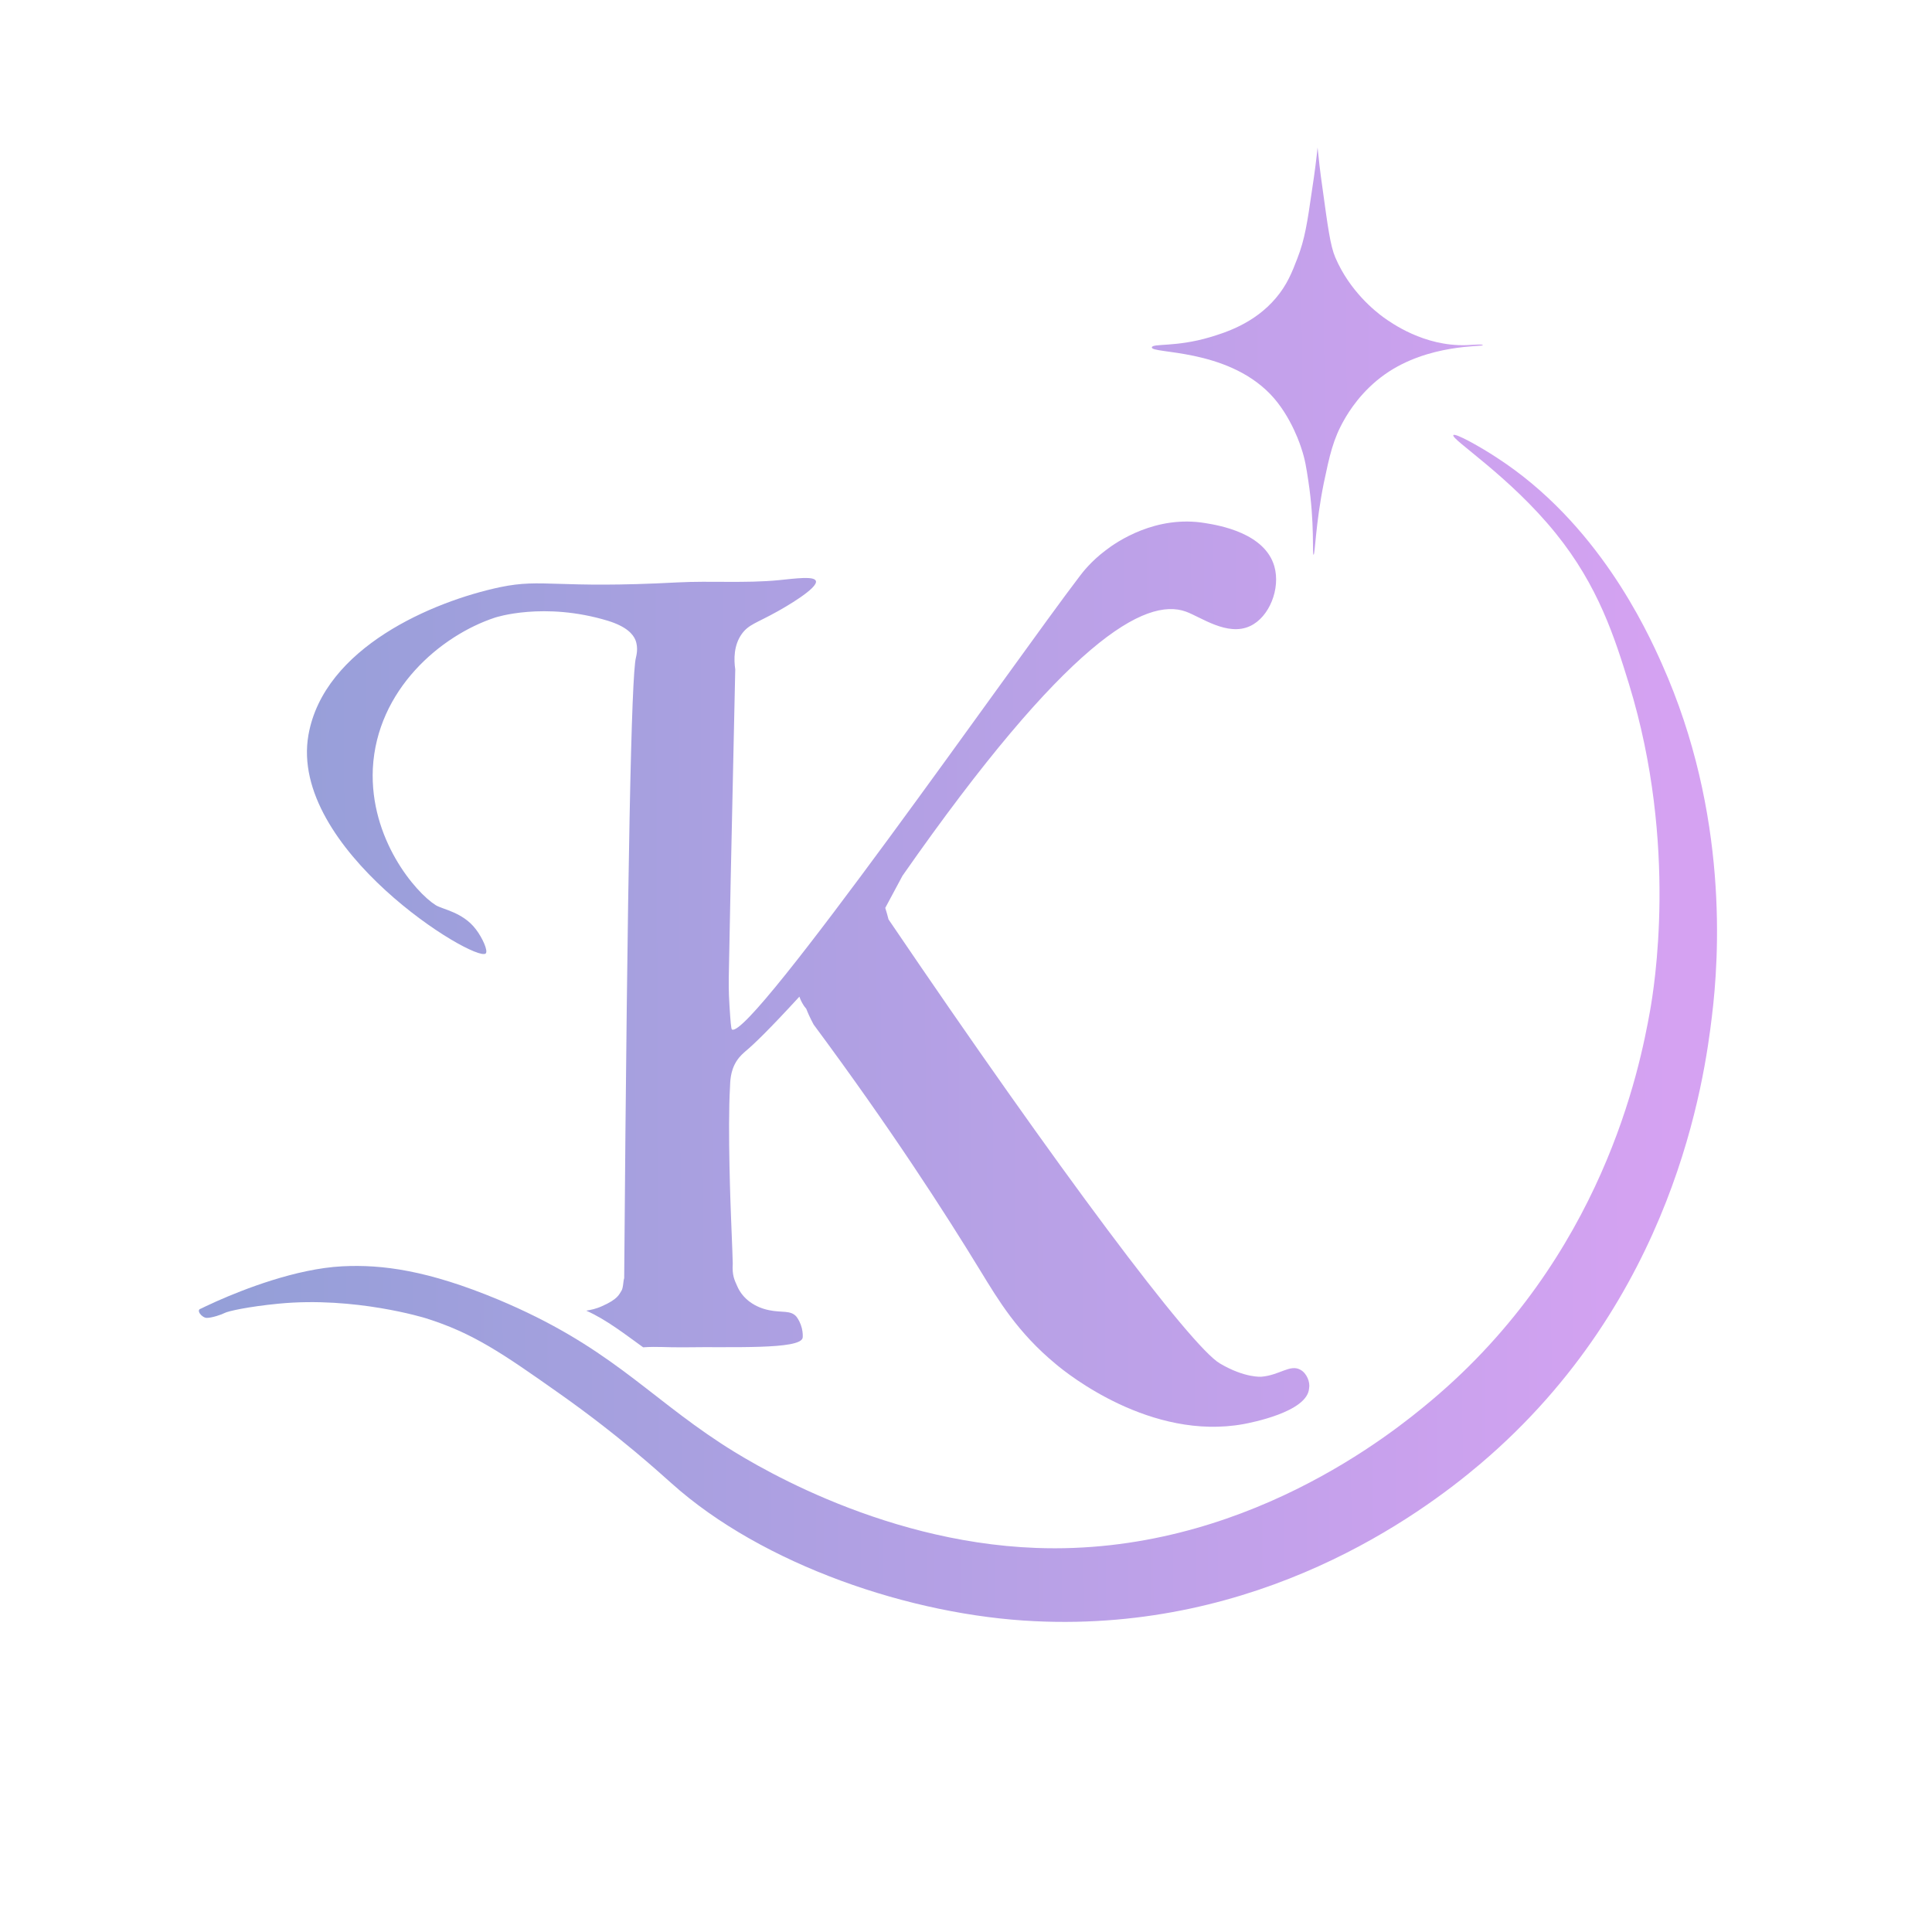
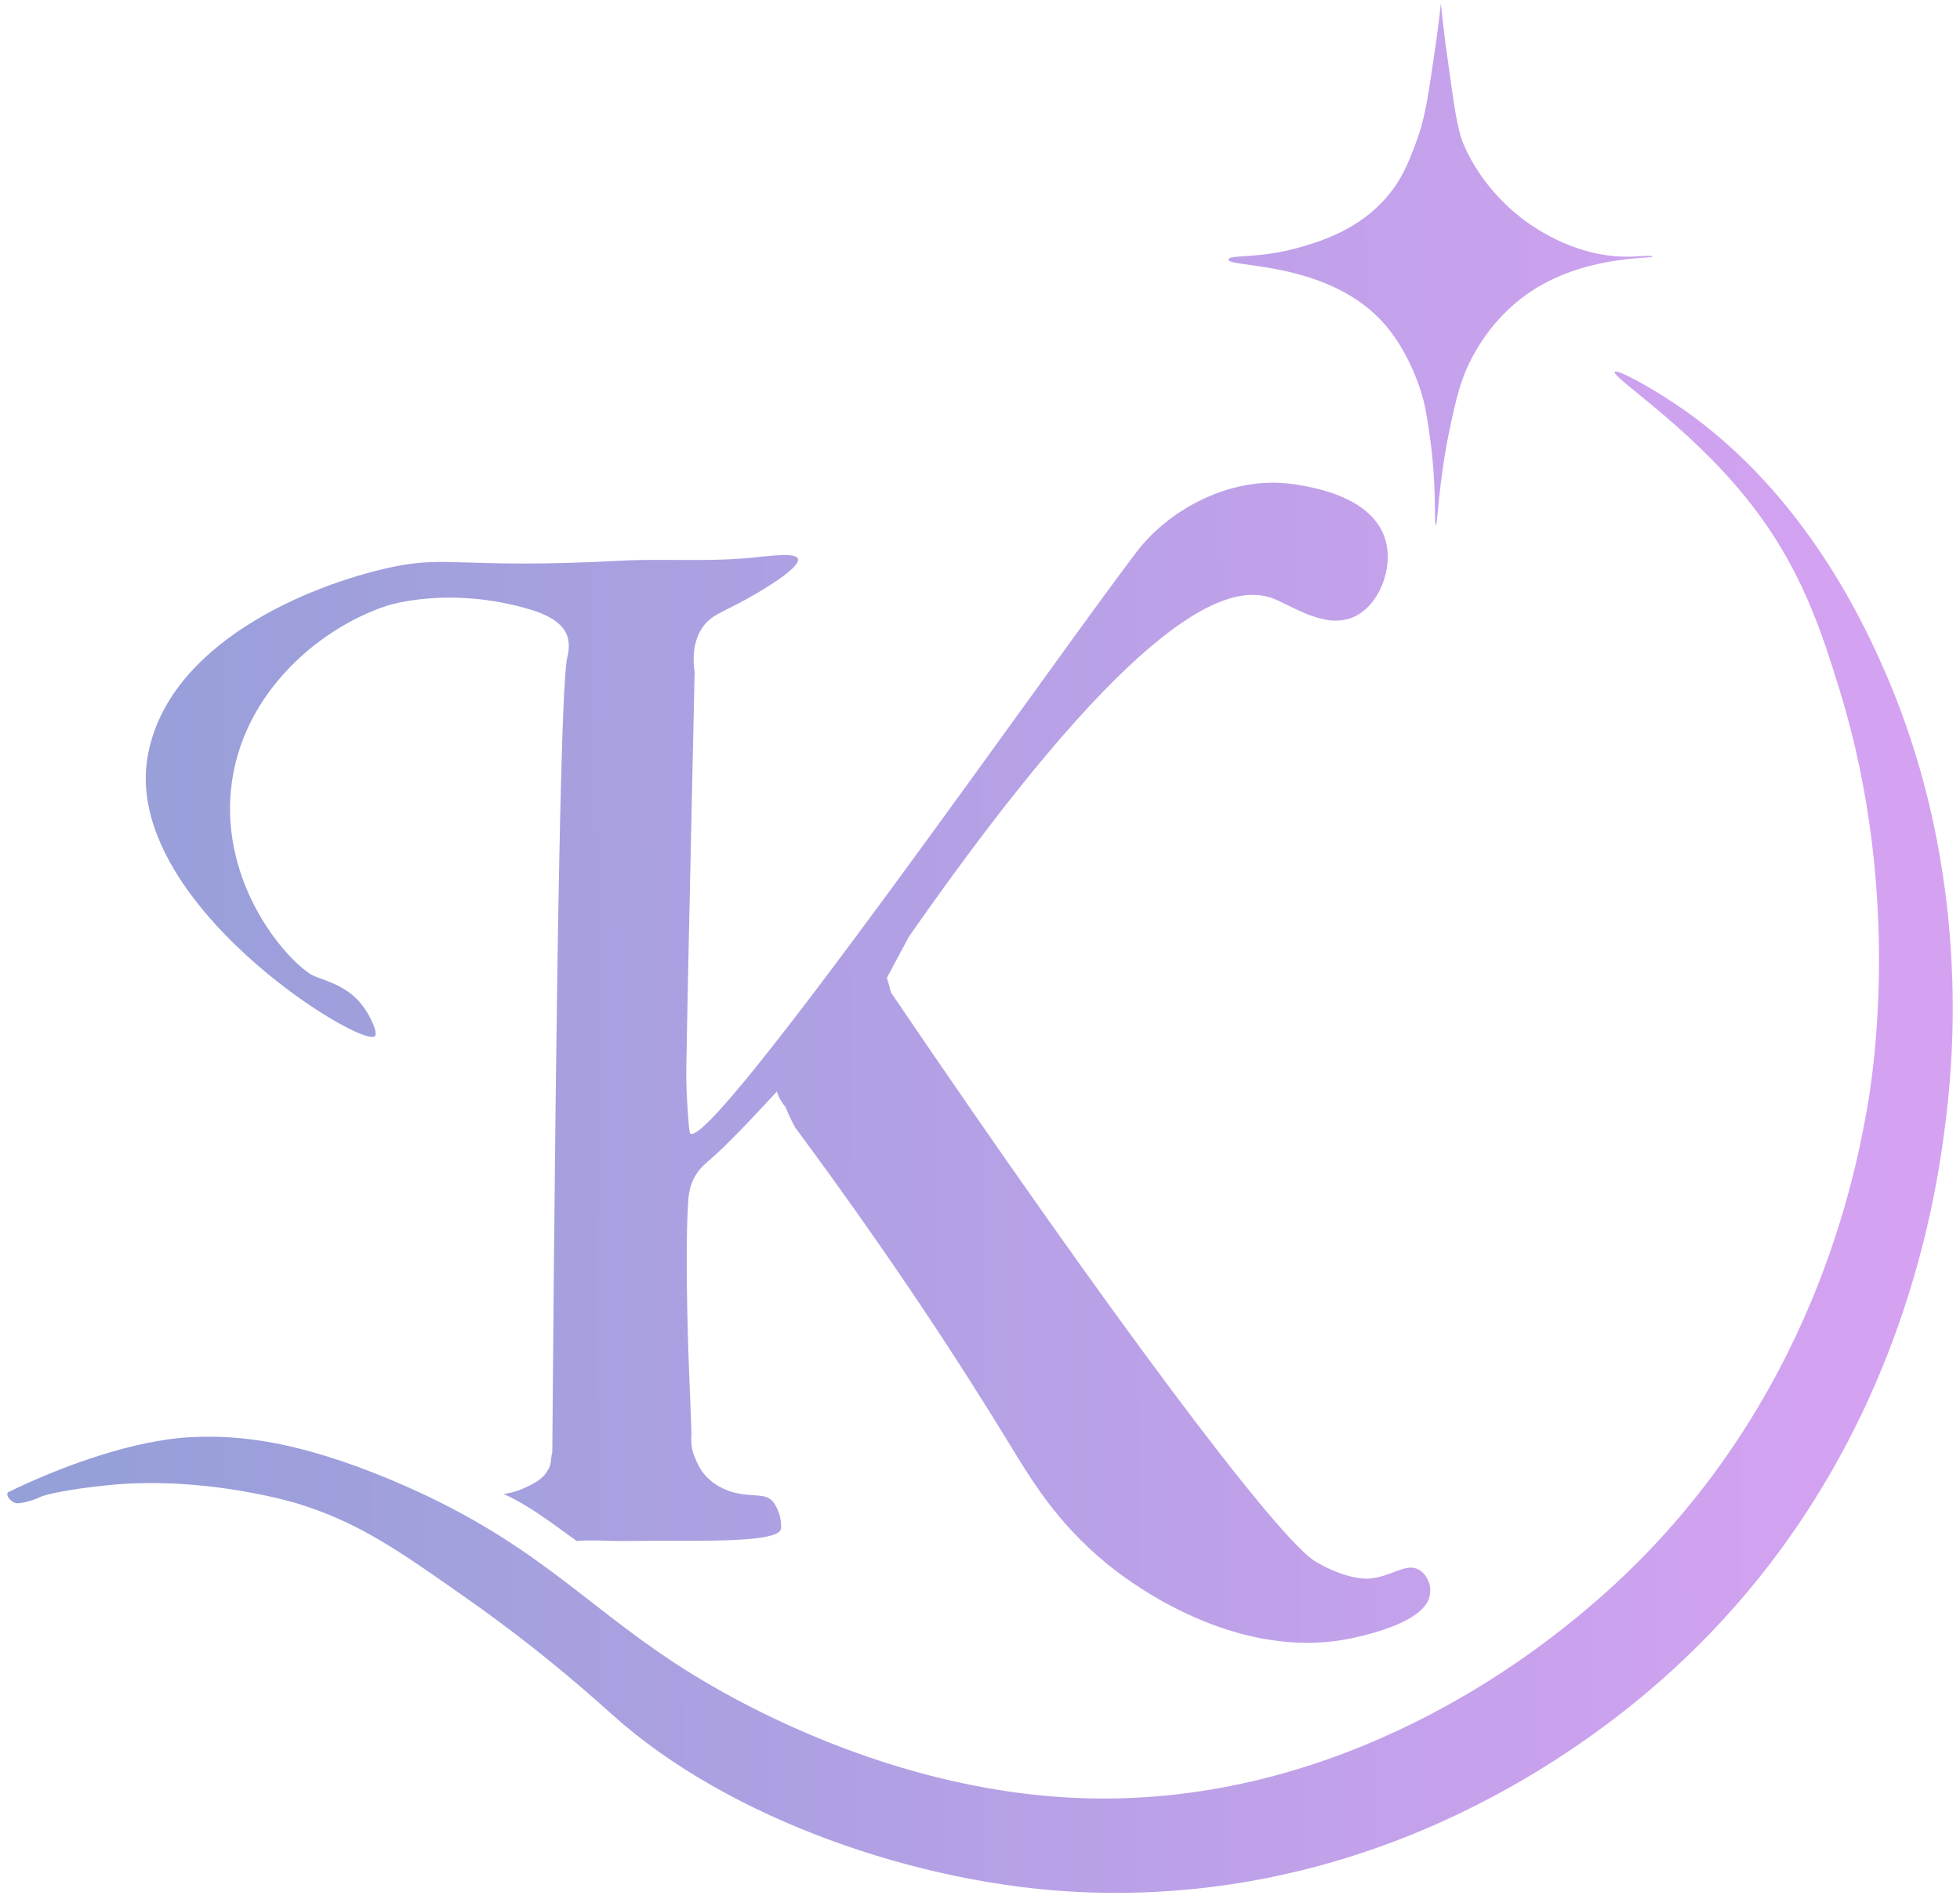
- <svg xmlns="http://www.w3.org/2000/svg" width="219" height="219" viewBox="0 0 219 219" fill="none">
-   <path d="M147.4 155.265C146.24 154.615 145.051 155.886 142.986 156.056C142.986 156.056 141.119 156.225 138.289 154.558C135.007 152.665 119.984 132.635 100.716 104.215C100.603 103.791 100.49 103.339 100.348 102.915C100.999 101.7 101.65 100.486 102.301 99.271C120.946 72.573 129.83 67.686 134.413 69.324C136.139 69.946 139.138 72.178 141.713 70.963C143.891 69.946 145.165 66.725 144.457 64.211C143.382 60.425 138.204 59.55 136.62 59.295C131.046 58.363 126.604 61.386 125.303 62.403C123.69 63.618 122.728 64.861 122.389 65.313C115.174 74.749 85.127 117.86 82.976 116.702C82.863 116.645 82.806 115.769 82.693 114.046C82.58 112.379 82.608 111.108 82.608 110.854C82.637 108.707 82.92 94.863 83.344 75.879C83.174 74.72 83.174 73.138 84.08 71.867C84.872 70.765 85.777 70.624 88.097 69.324C88.918 68.873 92.766 66.669 92.483 65.85C92.285 65.285 90.219 65.567 88.267 65.765C84.448 66.132 80.6 65.821 76.78 66.019C62.973 66.754 61.587 65.539 56.692 66.556C49.081 68.166 36.717 73.393 34.963 83.309C32.699 96.191 53.806 109.13 55.051 108.085C55.362 107.803 54.683 106.305 53.947 105.345C52.476 103.395 50.156 103.085 49.392 102.604C47.1 101.164 41.895 95.09 42.262 87.123C42.715 78.195 49.93 72.037 56.126 70.003C56.126 70.003 61.643 68.166 68.915 70.37C71.008 71.019 71.744 71.867 72.027 72.545C72.395 73.477 72.112 74.382 72.084 74.551C71.574 76.5 71.121 97.66 70.754 144.896C70.641 145.122 70.669 146.026 70.414 146.365C70.188 146.676 70.103 147.241 68.236 148.06C67.557 148.371 66.962 148.484 66.453 148.569C68.745 149.586 70.895 151.281 72.904 152.722C74.63 152.609 75.45 152.75 77.686 152.722C82.863 152.637 90.729 153.004 90.983 151.648C91.011 151.507 91.011 151.055 90.898 150.575C90.757 150.01 90.502 149.529 90.276 149.247C89.625 148.484 88.635 148.823 87.164 148.512C85.636 148.202 84.221 147.298 83.57 145.8C83.259 145.094 82.976 144.586 83.061 143.23C83.061 143.032 83.004 141.337 82.863 137.947C82.835 137.24 82.467 128.03 82.75 123.199C82.778 122.691 82.75 121.448 83.486 120.29C83.882 119.668 84.334 119.329 84.476 119.188C85.438 118.397 87.22 116.673 90.615 112.973C90.7 113.227 90.842 113.566 91.096 113.961C91.238 114.187 91.379 114.3 91.408 114.385C91.549 114.752 91.775 115.289 92.228 116.137C100.942 127.889 107.082 137.41 111.184 144.134C113.108 147.269 115.315 151.027 119.701 154.643C120.974 155.717 130.452 163.344 140.977 161.423C141.713 161.282 148.192 160.067 148.39 157.383C148.531 156.677 148.135 155.66 147.4 155.265Z" fill="url(#paint0_linear_46_2746)" />
-   <path d="M22.768 148.343C22.768 148.343 23.445 148 24.579 147.496C27.521 146.19 33.542 143.805 38.811 143.54C43.309 143.314 48.487 143.992 56.437 147.298C68.858 152.496 73.187 158.033 81.703 163.599C84.419 165.379 99.245 174.786 117.437 175.464C140.779 176.34 157.896 162.412 162.197 158.796C181.663 142.467 185.878 121.081 187.039 114.583C187.462 112.182 190.264 95.824 184.663 77.574C183.02 72.234 181.182 66.443 176.372 60.482C171.138 53.984 164.432 49.775 164.743 49.323C164.941 49.04 167.856 50.679 169.695 51.894C181.069 59.267 186.614 71.274 188.397 75.285C196.007 92.321 194.848 108.707 194.056 115.176C193.205 122.295 189.811 147.241 167.827 165.915C160.782 171.904 142.731 184.986 117.324 183.77C103.291 183.121 86.428 177.385 76.129 168.147C74.969 167.13 70.301 162.808 63.312 157.892C56.947 153.4 53.58 151.083 48.232 149.417C48.232 149.417 40.225 146.93 31.568 147.778C28.088 148.117 25.852 148.626 25.485 148.823C25.117 149.021 24.013 149.388 23.448 149.388C22.882 149.388 22.174 148.484 22.768 148.343Z" fill="url(#paint1_linear_46_2746)" />
-   <path d="M149.352 16.721C149.465 17.851 149.635 19.461 149.918 21.382C150.512 25.705 150.795 27.852 151.361 29.18C153.002 33.022 155.916 35.31 156.85 35.988C157.727 36.61 161.405 39.265 166.186 39.124C166.979 39.096 168.054 38.983 168.082 39.124C168.11 39.322 161.914 38.954 156.991 42.429C154.303 44.322 152.86 46.724 152.379 47.571C151.106 49.775 150.71 51.667 150.059 54.747C149.126 59.352 149.069 62.883 148.899 62.883C148.729 62.883 149.041 59.324 148.305 54.521C148.079 53.023 147.937 52.063 147.513 50.82C147.513 50.82 146.438 47.204 143.976 44.661C138.94 39.463 130.48 40.113 130.565 39.378C130.622 38.898 133.281 39.378 137.158 38.22C138.855 37.711 142.165 36.694 144.627 33.785C145.9 32.287 146.466 30.846 147.06 29.293C147.909 27.117 148.192 25.224 148.729 21.495C149.041 19.489 149.239 17.851 149.352 16.721Z" fill="url(#paint2_linear_46_2746)" />
+ <svg xmlns="http://www.w3.org/2000/svg" width="95" height="92" viewBox="0 0 95 92" fill="none">
+   <path d="M68.767 76.076C68.131 75.72 67.48 76.417 66.349 76.51C66.349 76.51 65.325 76.603 63.775 75.689C61.977 74.652 53.745 63.677 43.187 48.104C43.125 47.872 43.063 47.624 42.985 47.392C43.342 46.726 43.699 46.061 44.055 45.395C54.272 30.766 59.14 28.088 61.651 28.986C62.597 29.327 64.24 30.549 65.651 29.884C66.845 29.327 67.542 27.562 67.155 26.184C66.566 24.11 63.728 23.63 62.86 23.491C59.806 22.98 57.372 24.636 56.659 25.193C55.775 25.859 55.248 26.54 55.062 26.788C51.109 31.958 34.645 55.581 33.466 54.946C33.404 54.915 33.373 54.435 33.311 53.491C33.249 52.578 33.265 51.881 33.265 51.742C33.28 50.565 33.435 42.98 33.668 32.577C33.575 31.943 33.575 31.076 34.071 30.379C34.505 29.776 35.001 29.698 36.273 28.986C36.722 28.738 38.831 27.531 38.675 27.082C38.567 26.772 37.435 26.927 36.365 27.035C34.273 27.237 32.164 27.067 30.071 27.175C22.506 27.577 21.746 26.912 19.064 27.469C14.894 28.351 8.119 31.215 7.158 36.649C5.917 43.708 17.483 50.797 18.165 50.225C18.335 50.07 17.963 49.249 17.56 48.723C16.754 47.655 15.483 47.485 15.064 47.222C13.809 46.432 10.956 43.104 11.158 38.739C11.406 33.847 15.359 30.472 18.754 29.358C18.754 29.358 21.777 28.351 25.761 29.559C26.909 29.915 27.312 30.379 27.467 30.751C27.668 31.262 27.513 31.757 27.498 31.85C27.219 32.918 26.971 44.513 26.769 70.395C26.707 70.519 26.723 71.014 26.583 71.2C26.459 71.371 26.413 71.68 25.389 72.129C25.017 72.299 24.692 72.361 24.413 72.408C25.668 72.965 26.847 73.894 27.947 74.683C28.893 74.621 29.343 74.699 30.567 74.683C33.404 74.637 37.714 74.838 37.854 74.095C37.869 74.018 37.869 73.77 37.807 73.507C37.73 73.197 37.59 72.934 37.466 72.779C37.11 72.361 36.567 72.547 35.761 72.377C34.924 72.206 34.148 71.711 33.792 70.891C33.621 70.504 33.466 70.225 33.513 69.482C33.513 69.374 33.482 68.445 33.404 66.587C33.389 66.2 33.187 61.154 33.342 58.507C33.358 58.228 33.342 57.547 33.745 56.912C33.962 56.572 34.211 56.386 34.288 56.308C34.815 55.875 35.792 54.931 37.652 52.903C37.699 53.042 37.776 53.228 37.916 53.445C37.993 53.568 38.071 53.63 38.086 53.677C38.164 53.878 38.288 54.172 38.536 54.637C43.311 61.076 46.675 66.293 48.923 69.977C49.977 71.696 51.187 73.754 53.59 75.736C54.287 76.324 59.481 80.504 65.248 79.451C65.651 79.374 69.201 78.708 69.31 77.237C69.387 76.85 69.17 76.293 68.767 76.076Z" fill="url(#paint0_linear_290_3421)" />
+   <path d="M0.476 72.284C0.476 72.284 0.847 72.096 1.468 71.82C3.08 71.104 6.379 69.797 9.266 69.652C11.731 69.528 14.568 69.9 18.925 71.711C25.73 74.559 28.102 77.594 32.769 80.643C34.257 81.618 42.381 86.773 52.349 87.145C65.139 87.625 74.519 79.993 76.875 78.011C87.541 69.064 89.851 57.346 90.487 53.785C90.719 52.469 92.254 43.506 89.184 33.506C88.285 30.581 87.278 27.407 84.642 24.141C81.774 20.58 78.1 18.274 78.27 18.026C78.379 17.871 79.976 18.769 80.983 19.435C87.216 23.475 90.254 30.054 91.231 32.252C95.401 41.587 94.766 50.565 94.332 54.11C93.867 58.011 92.006 71.68 79.96 81.912C76.1 85.194 66.209 92.362 52.287 91.696C44.598 91.34 35.358 88.197 29.715 83.135C29.079 82.578 26.521 80.21 22.692 77.516C19.204 75.055 17.359 73.785 14.429 72.872C14.429 72.872 10.041 71.51 5.297 71.974C3.39 72.16 2.166 72.439 1.964 72.547C1.763 72.655 1.158 72.857 0.848 72.857C0.538 72.857 0.15 72.361 0.476 72.284Z" fill="url(#paint1_linear_290_3421)" />
+   <path d="M69.837 0.162C69.899 0.781 69.992 1.664 70.147 2.716C70.472 5.085 70.627 6.261 70.937 6.989C71.837 9.094 73.433 10.348 73.945 10.72C74.426 11.06 76.441 12.515 79.061 12.438C79.495 12.422 80.084 12.36 80.1 12.438C80.115 12.546 76.72 12.345 74.022 14.249C72.55 15.286 71.759 16.602 71.496 17.066C70.798 18.274 70.581 19.311 70.224 20.998C69.713 23.522 69.682 25.457 69.589 25.457C69.496 25.457 69.666 23.506 69.263 20.875C69.139 20.054 69.061 19.528 68.829 18.847C68.829 18.847 68.24 16.865 66.891 15.472C64.132 12.624 59.496 12.98 59.543 12.577C59.574 12.314 61.031 12.577 63.155 11.943C64.085 11.664 65.899 11.107 67.248 9.512C67.945 8.692 68.255 7.902 68.581 7.051C69.046 5.859 69.201 4.822 69.496 2.778C69.666 1.679 69.775 0.781 69.837 0.162Z" fill="url(#paint2_linear_290_3421)" />
  <defs>
-     <linearGradient id="paint0_linear_46_2746" x1="27.901" y1="151.931" x2="189.763" y2="151.26" gradientUnits="userSpaceOnUse">
+     <linearGradient id="paint0_linear_290_3421" x1="3.288" y1="74.25" x2="91.98" y2="73.882" gradientUnits="userSpaceOnUse">
      <stop stop-color="#959FD8" />
      <stop offset="1" stop-color="#D5A2F2" />
    </linearGradient>
-     <linearGradient id="paint1_linear_46_2746" x1="27.901" y1="151.931" x2="189.763" y2="151.26" gradientUnits="userSpaceOnUse">
+     <linearGradient id="paint1_linear_290_3421" x1="3.288" y1="74.25" x2="91.98" y2="73.882" gradientUnits="userSpaceOnUse">
      <stop stop-color="#959FD8" />
      <stop offset="1" stop-color="#D5A2F2" />
    </linearGradient>
-     <linearGradient id="paint2_linear_46_2746" x1="27.901" y1="151.931" x2="189.763" y2="151.26" gradientUnits="userSpaceOnUse">
+     <linearGradient id="paint2_linear_290_3421" x1="3.288" y1="74.25" x2="91.98" y2="73.882" gradientUnits="userSpaceOnUse">
      <stop stop-color="#959FD8" />
      <stop offset="1" stop-color="#D5A2F2" />
    </linearGradient>
  </defs>
</svg>
